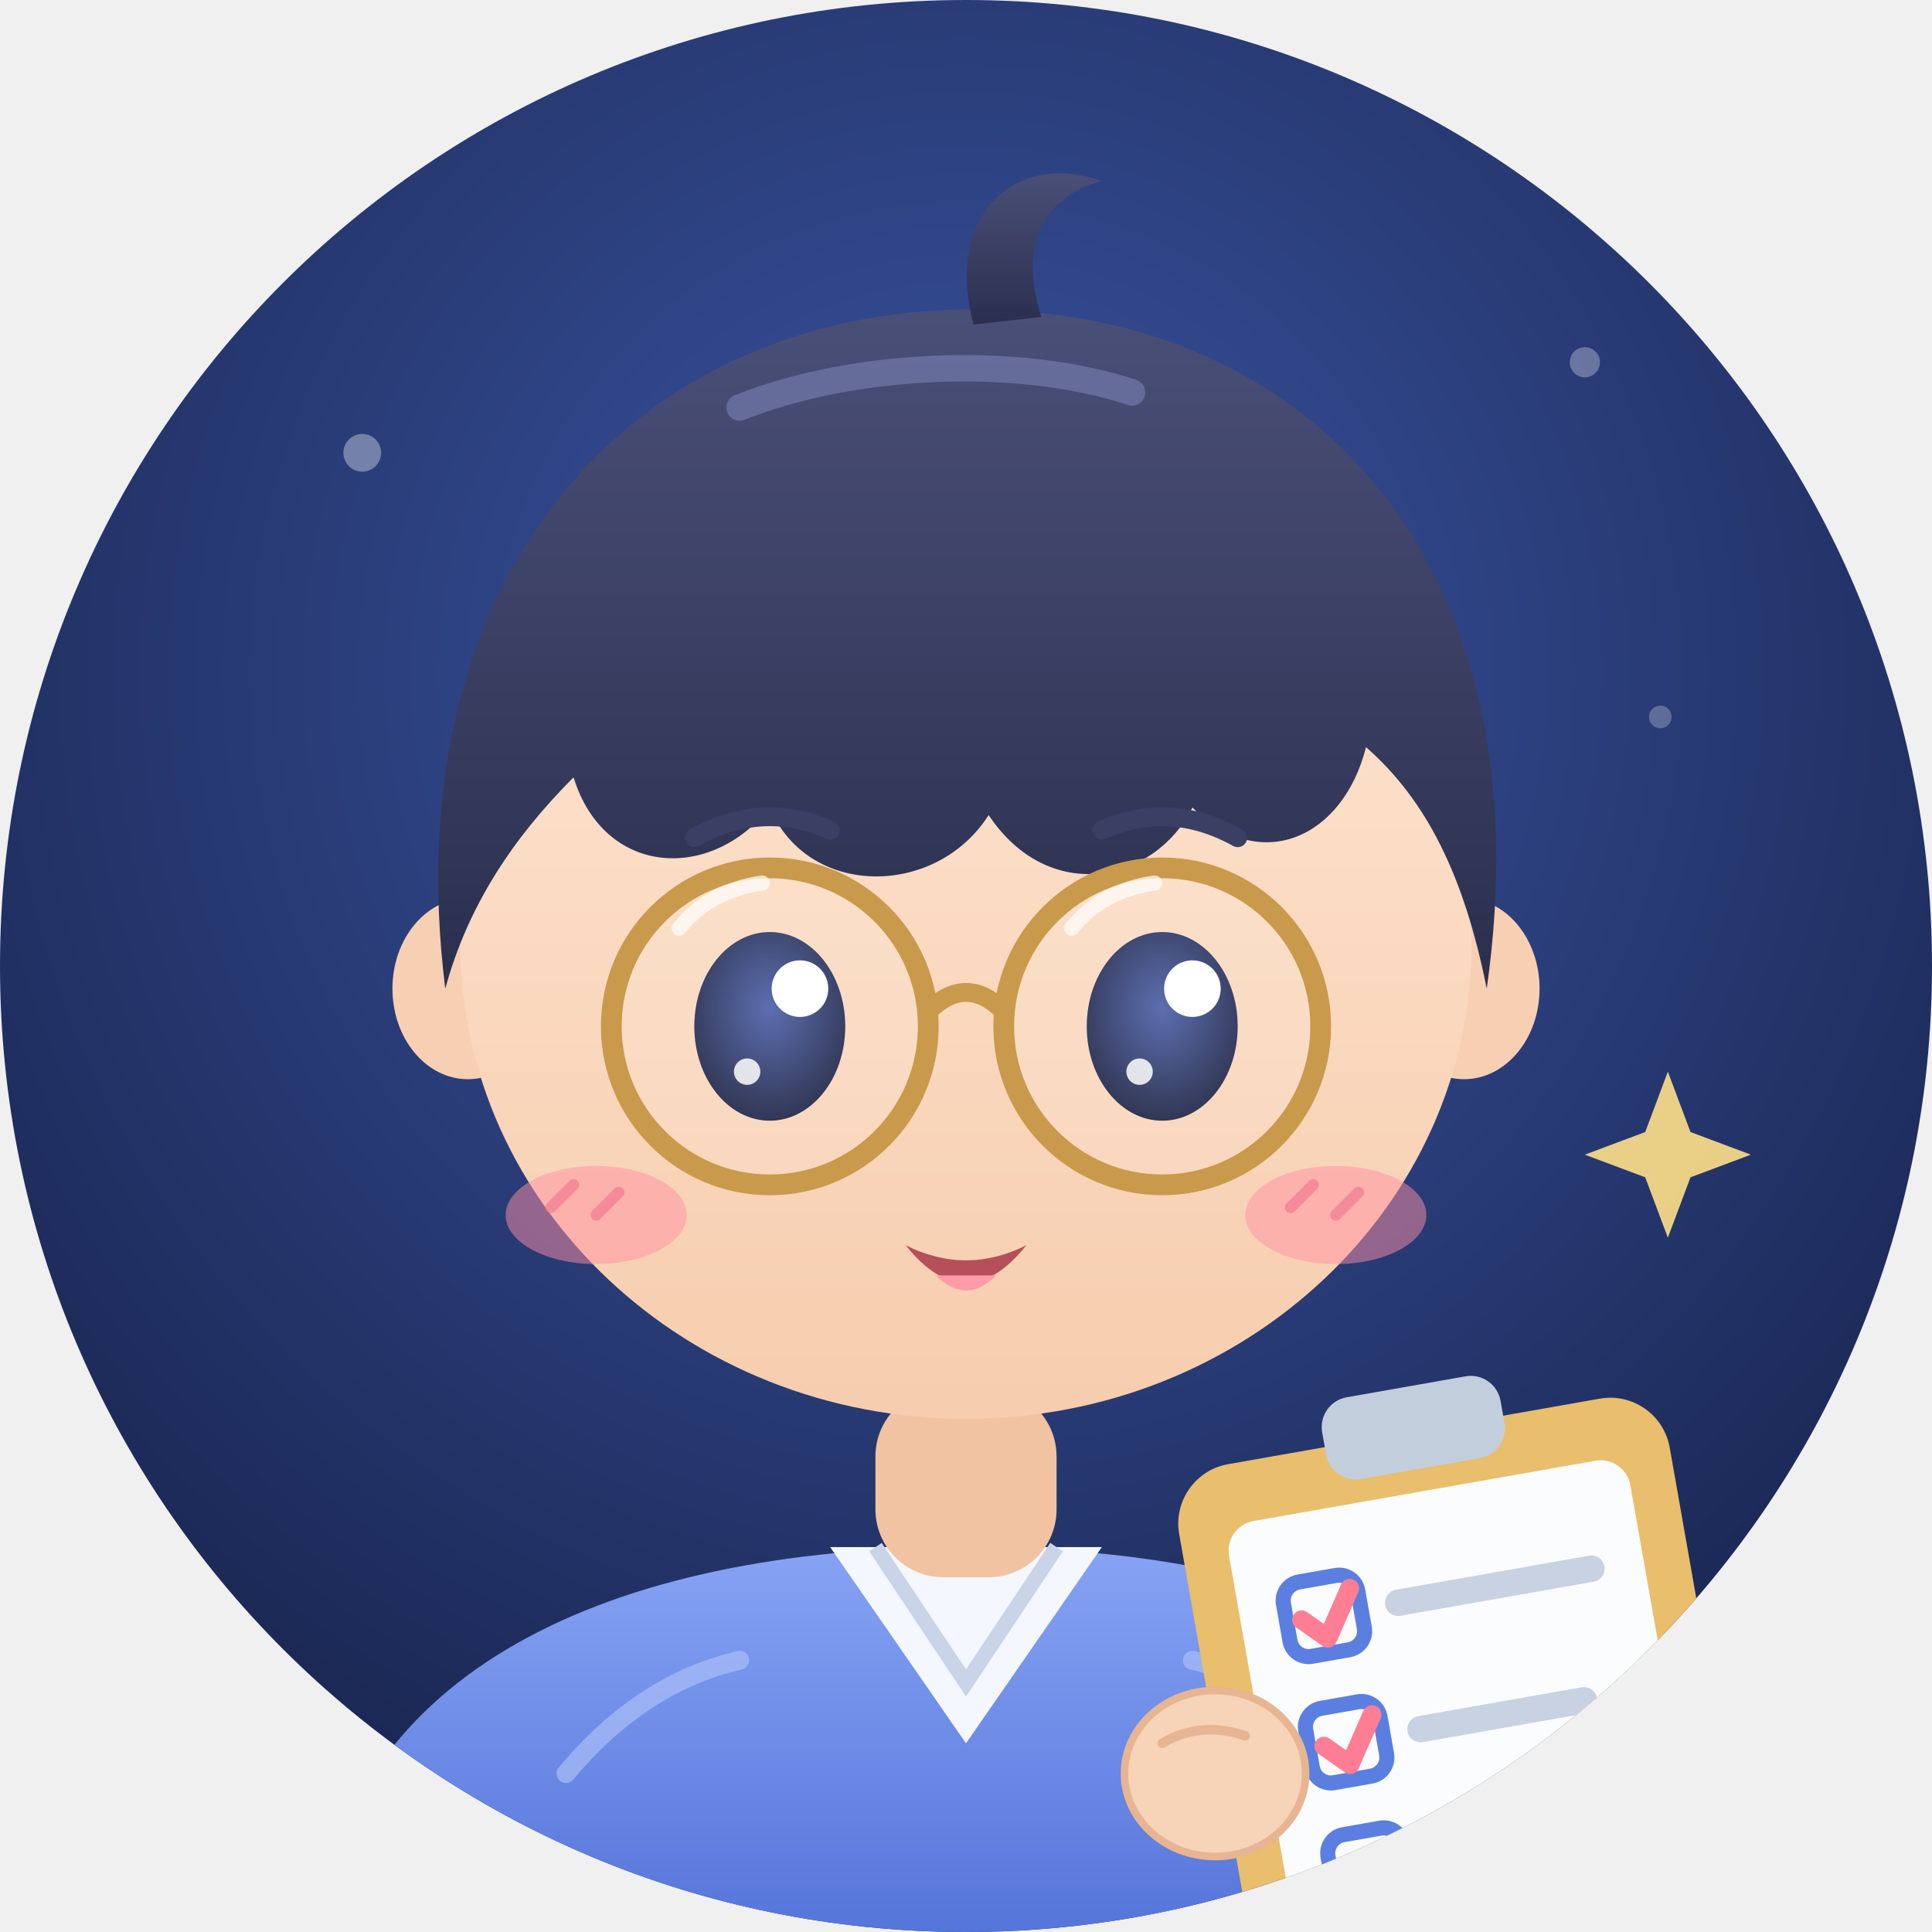
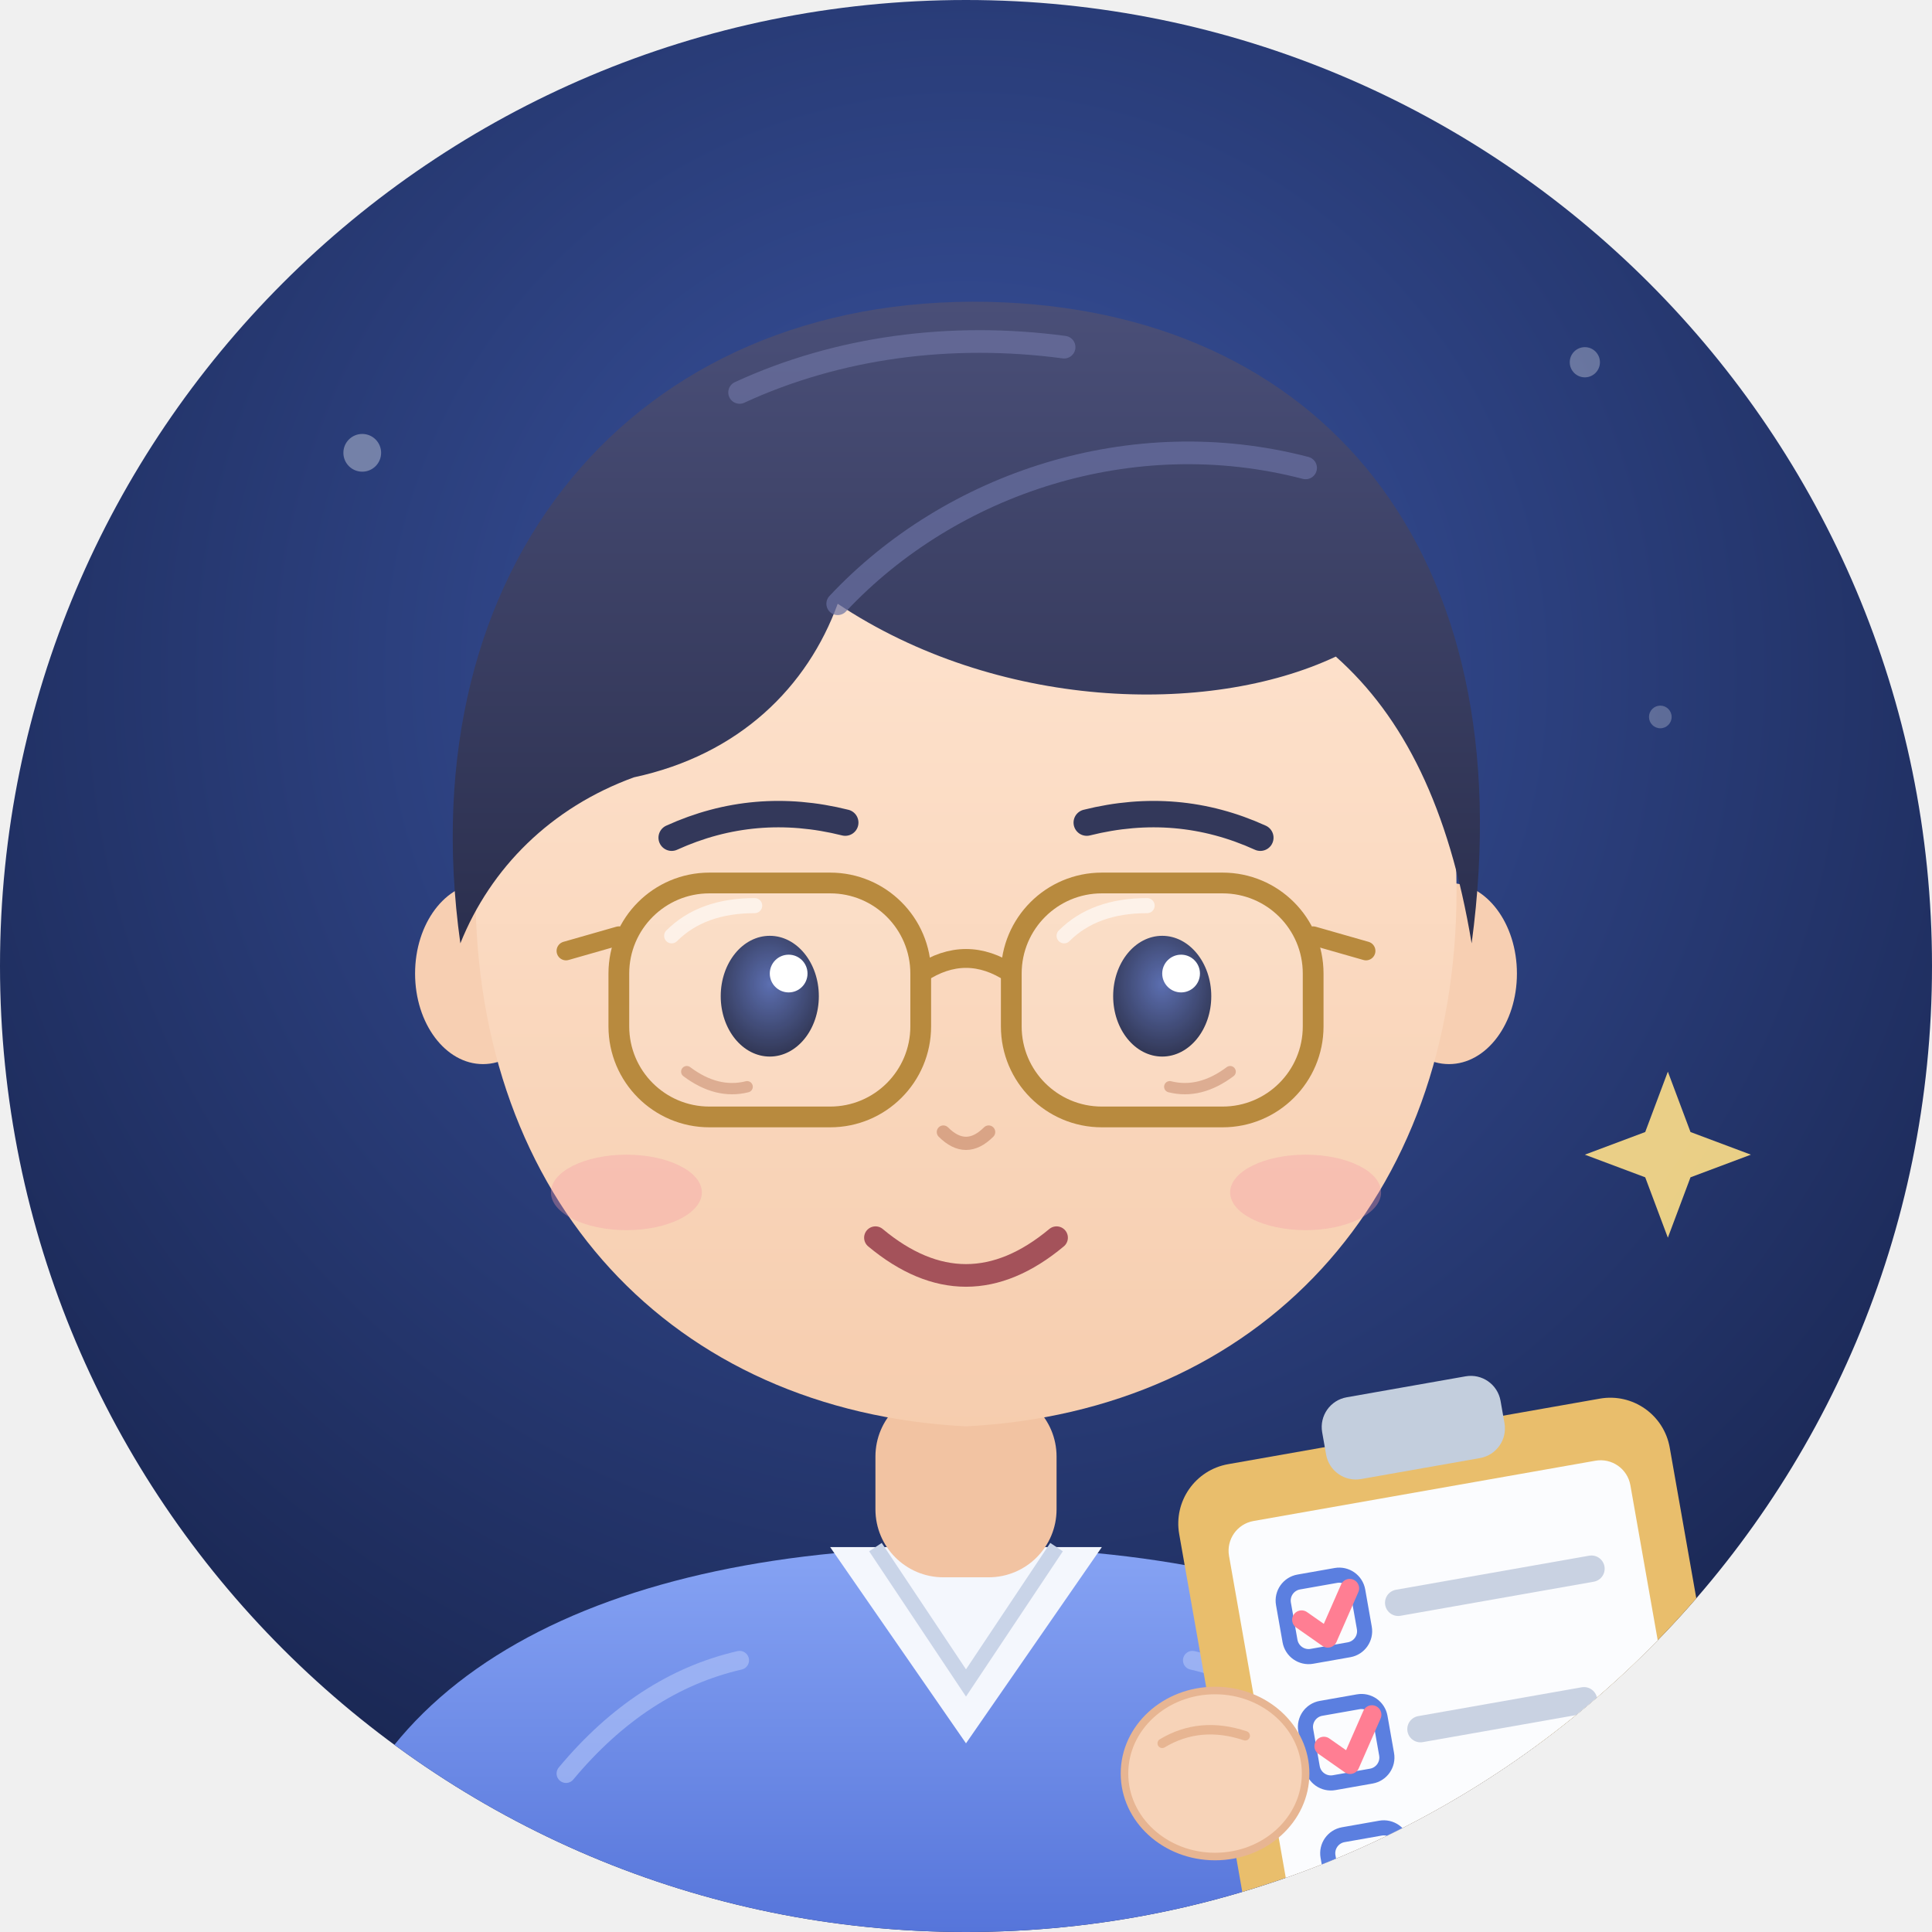
<svg xmlns="http://www.w3.org/2000/svg" viewBox="0 0 512 512" width="512" height="512">
  <defs>
    <radialGradient id="bg" cx="0.5" cy="0.35" r="0.75">
      <stop offset="0" stop-color="#3B55A3" />
      <stop offset="1" stop-color="#141F45" />
    </radialGradient>
    <linearGradient id="skin" x1="0" y1="0" x2="0" y2="1">
      <stop offset="0" stop-color="#FFE6D3" />
      <stop offset="1" stop-color="#F6CDAE" />
    </linearGradient>
    <linearGradient id="coat" x1="0" y1="0" x2="0" y2="1">
      <stop offset="0" stop-color="#86A3F4" />
      <stop offset="1" stop-color="#5675DA" />
    </linearGradient>
    <linearGradient id="hair" x1="0" y1="0" x2="0" y2="1">
      <stop offset="0" stop-color="#4A4F78" />
      <stop offset="1" stop-color="#2B2F4E" />
    </linearGradient>
    <radialGradient id="eye" cx="0.5" cy="0.4" r="0.6">
      <stop offset="0" stop-color="#4A5FA8" />
      <stop offset="1" stop-color="#1B2142" />
    </radialGradient>
    <clipPath id="circle">
      <circle cx="256" cy="256" r="256" />
    </clipPath>
  </defs>
  <g clip-path="url(#circle)">
    <rect width="512" height="512" fill="url(#bg)" />
    <circle cx="96" cy="120" r="5" fill="#FFFFFF" opacity="0.35" />
    <circle cx="420" cy="96" r="4" fill="#FFFFFF" opacity="0.3" />
    <circle cx="440" cy="190" r="3" fill="#FFFFFF" opacity="0.25" />
    <path d="M84,512 C92,444 160,410 256,410 C352,410 420,444 428,512 Z" fill="url(#coat)" />
    <path d="M220,410 L256,462 L292,410 Z" fill="#F4F7FD" />
    <path d="M232,410 L256,446 L280,410" fill="none" stroke="#C9D4E8" stroke-width="4" />
    <path d="M150,470 Q170,446 196,440 M362,470 Q342,446 316,440" fill="none" stroke="#A9BEF7" stroke-width="5" stroke-linecap="round" opacity="0.7" />
    <rect x="232" y="368" width="48" height="50" rx="18" fill="#F2C3A2" />
-     <ellipse cx="124" cy="262" rx="20" ry="24" fill="#F7CFB2" />
-     <ellipse cx="388" cy="262" rx="20" ry="24" fill="#F7CFB2" />
-     <ellipse cx="256" cy="250" rx="134" ry="126" fill="url(#skin)" />
-     <path d="M118,262 C104,150 170,82 258,82 C348,82 410,150 394,262              C388,232 378,212 362,198              C356,222 334,232 316,214              C306,234 278,240 262,216              C248,238 214,238 204,214              C188,234 160,232 152,206              C136,222 124,240 118,262 Z" fill="url(#hair)" />
-     <path d="M258,86 C250,56 270,40 292,48 C276,52 270,66 276,84" fill="url(#hair)" />
-     <path d="M196,108 C226,96 270,94 300,104" fill="none" stroke="#7B82B3" stroke-width="7" stroke-linecap="round" opacity="0.6" />
-     <ellipse cx="204" cy="272" rx="20" ry="25" fill="url(#eye)" />
-     <ellipse cx="308" cy="272" rx="20" ry="25" fill="url(#eye)" />
-     <circle cx="212" cy="262" r="7.5" fill="#FFFFFF" />
-     <circle cx="316" cy="262" r="7.5" fill="#FFFFFF" />
-     <circle cx="198" cy="284" r="3.5" fill="#FFFFFF" opacity="0.85" />
-     <circle cx="302" cy="284" r="3.5" fill="#FFFFFF" opacity="0.85" />
-     <path d="M184,222 Q202,212 220,220" fill="none" stroke="#3A3F63" stroke-width="5" stroke-linecap="round" />
-     <path d="M292,220 Q310,212 328,222" fill="none" stroke="#3A3F63" stroke-width="5" stroke-linecap="round" />
-     <circle cx="204" cy="272" r="42" fill="#FFFFFF" fill-opacity="0.10" stroke="#C99A4B" stroke-width="5.5" />
-     <circle cx="308" cy="272" r="42" fill="#FFFFFF" fill-opacity="0.10" stroke="#C99A4B" stroke-width="5.5" />
-     <path d="M246,268 Q256,258 266,268" fill="none" stroke="#C99A4B" stroke-width="5" stroke-linecap="round" />
-     <path d="M180,246 Q188,236 202,234" fill="none" stroke="#FFFFFF" stroke-opacity="0.7" stroke-width="4" stroke-linecap="round" />
-     <path d="M284,246 Q292,236 306,234" fill="none" stroke="#FFFFFF" stroke-opacity="0.7" stroke-width="4" stroke-linecap="round" />
-     <ellipse cx="158" cy="322" rx="24" ry="13" fill="#FF8FA3" opacity="0.5" />
-     <ellipse cx="354" cy="322" rx="24" ry="13" fill="#FF8FA3" opacity="0.5" />
-     <path d="M146,320 l6,-6 M158,322 l6,-6 M342,320 l6,-6 M354,322 l6,-6" stroke="#F27A90" stroke-width="3" stroke-linecap="round" opacity="0.7" />
-     <path d="M240,330 Q256,350 272,330 Q256,338 240,330 Z" fill="#B5505A" />
-     <path d="M248,338 Q256,346 264,338" fill="#FF9CA8" />
+     <ellipse cx="128" cy="258" rx="18" ry="24" fill="#F7CFB2" />
+     <ellipse cx="384" cy="258" rx="18" ry="24" fill="#F7CFB2" />
+     <path d="M126,236 C126,150 186,112 256,112 C326,112 386,150 386,236 C386,318 334,374 256,378 C178,374 126,318 126,236 Z" fill="url(#skin)" />
+     <path d="M122,250 C108,150 168,78 262,80 C350,82 404,146 390,250              C384,214 372,190 354,174              C320,190 264,188 222,160              C214,182 196,200 168,206              C146,214 130,230 122,250 Z" fill="url(#hair)" />
+     <path d="M222,160 C252,128 300,112 346,124" fill="none" stroke="#6A71A3" stroke-width="6" stroke-linecap="round" opacity="0.7" />
+     <path d="M196,104 C222,92 252,88 282,92" fill="none" stroke="#7B82B3" stroke-width="6" stroke-linecap="round" opacity="0.5" />
+     <path d="M178,222 Q200,212 224,218" fill="none" stroke="#33385A" stroke-width="7" stroke-linecap="round" />
+     <path d="M288,218 Q312,212 334,222" fill="none" stroke="#33385A" stroke-width="7" stroke-linecap="round" />
+     <ellipse cx="204" cy="264" rx="13" ry="16" fill="url(#eye)" />
+     <ellipse cx="308" cy="264" rx="13" ry="16" fill="url(#eye)" />
+     <circle cx="209" cy="258" r="5" fill="#FFFFFF" />
+     <circle cx="313" cy="258" r="5" fill="#FFFFFF" />
+     <path d="M182,284 Q190,290 198,288 M326,284 Q318,290 310,288" fill="none" stroke="#D9A486" stroke-width="3" stroke-linecap="round" />
+     <rect x="164" y="234" width="80" height="62" rx="24" fill="#FFFFFF" fill-opacity="0.10" stroke="#B88A3E" stroke-width="5.5" />
+     <rect x="268" y="234" width="80" height="62" rx="24" fill="#FFFFFF" fill-opacity="0.10" stroke="#B88A3E" stroke-width="5.5" />
+     <path d="M244,258 Q256,250 268,258" fill="none" stroke="#B88A3E" stroke-width="5" stroke-linecap="round" />
+     <path d="M150,252 L164,248 M362,252 L348,248" stroke="#B88A3E" stroke-width="5" stroke-linecap="round" />
+     <path d="M178,248 Q186,240 200,240" fill="none" stroke="#FFFFFF" stroke-opacity="0.6" stroke-width="4" stroke-linecap="round" />
+     <path d="M282,248 Q290,240 304,240" fill="none" stroke="#FFFFFF" stroke-opacity="0.6" stroke-width="4" stroke-linecap="round" />
+     <ellipse cx="166" cy="316" rx="20" ry="10" fill="#F59AA6" opacity="0.35" />
+     <ellipse cx="346" cy="316" rx="20" ry="10" fill="#F59AA6" opacity="0.35" />
+     <path d="M232,328 Q256,348 280,328" fill="none" stroke="#A4525A" stroke-width="6" stroke-linecap="round" />
+     <path d="M250,300 Q256,306 262,300" fill="none" stroke="#D9A486" stroke-width="3.5" stroke-linecap="round" />
    <g transform="translate(18 26) rotate(-10 372 440)">
      <rect x="306" y="352" width="132" height="168" rx="16" fill="#E9BE6C" />
      <rect x="318" y="368" width="108" height="142" rx="8" fill="#FBFCFE" />
      <rect x="348" y="340" width="48" height="22" rx="8" fill="#C3CEDD" />
      <g stroke-linecap="round" stroke-linejoin="round">
        <rect x="330" y="386" width="20" height="20" rx="5" fill="none" stroke="#5B7FE0" stroke-width="4" />
        <path d="M334,396 L340,402 L348,390" fill="none" stroke="#FF7E93" stroke-width="5" />
        <line x1="360" y1="396" x2="412" y2="396" stroke="#C9D2E2" stroke-width="7" />
        <rect x="330" y="420" width="20" height="20" rx="5" fill="none" stroke="#5B7FE0" stroke-width="4" />
        <path d="M334,430 L340,436 L348,424" fill="none" stroke="#FF7E93" stroke-width="5" />
        <line x1="360" y1="430" x2="404" y2="430" stroke="#C9D2E2" stroke-width="7" />
        <rect x="330" y="454" width="20" height="20" rx="5" fill="none" stroke="#5B7FE0" stroke-width="4" />
        <line x1="360" y1="464" x2="408" y2="464" stroke="#C9D2E2" stroke-width="7" />
      </g>
    </g>
    <ellipse cx="322" cy="470" rx="24" ry="22" fill="#F7D3B8" stroke="#E7B592" stroke-width="2" />
    <path d="M308,462 Q318,456 330,460" fill="none" stroke="#E7B592" stroke-width="2.5" stroke-linecap="round" />
    <path d="M436,300 l6,-16 l6,16 l16,6 l-16,6 l-6,16 l-6,-16 l-16,-6 Z" fill="#FFE08A" opacity="0.9" />
  </g>
</svg>
